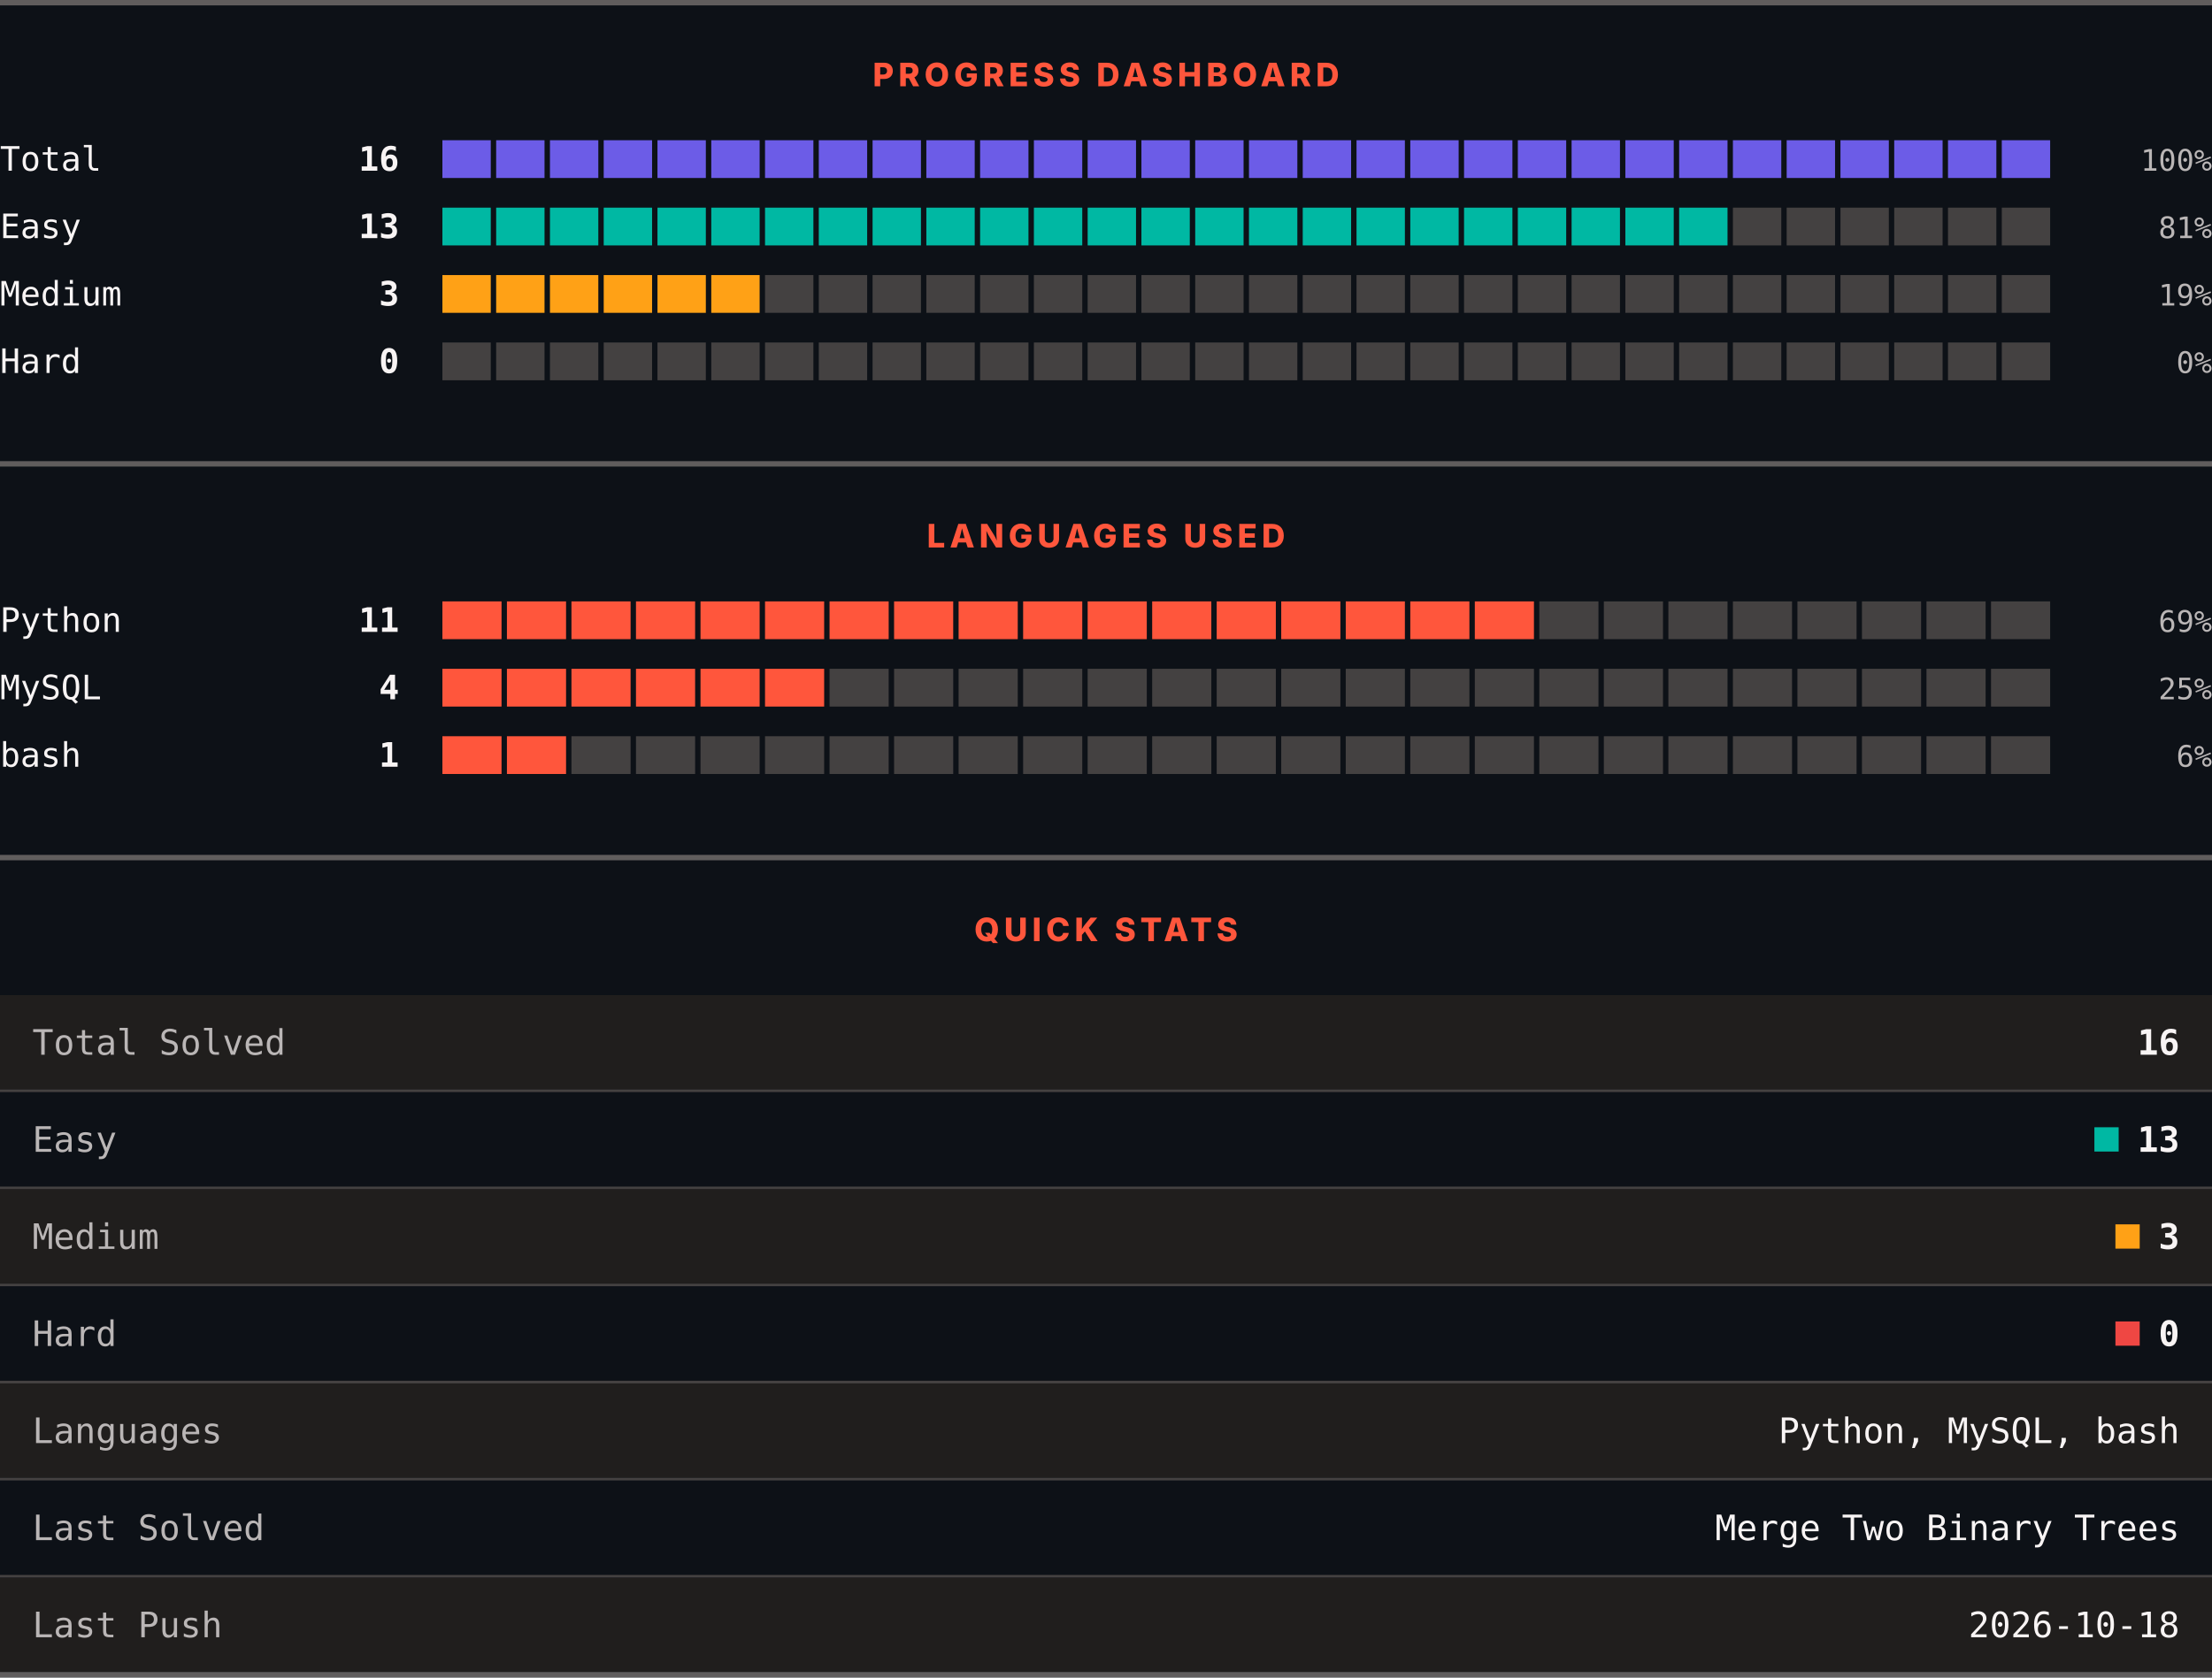
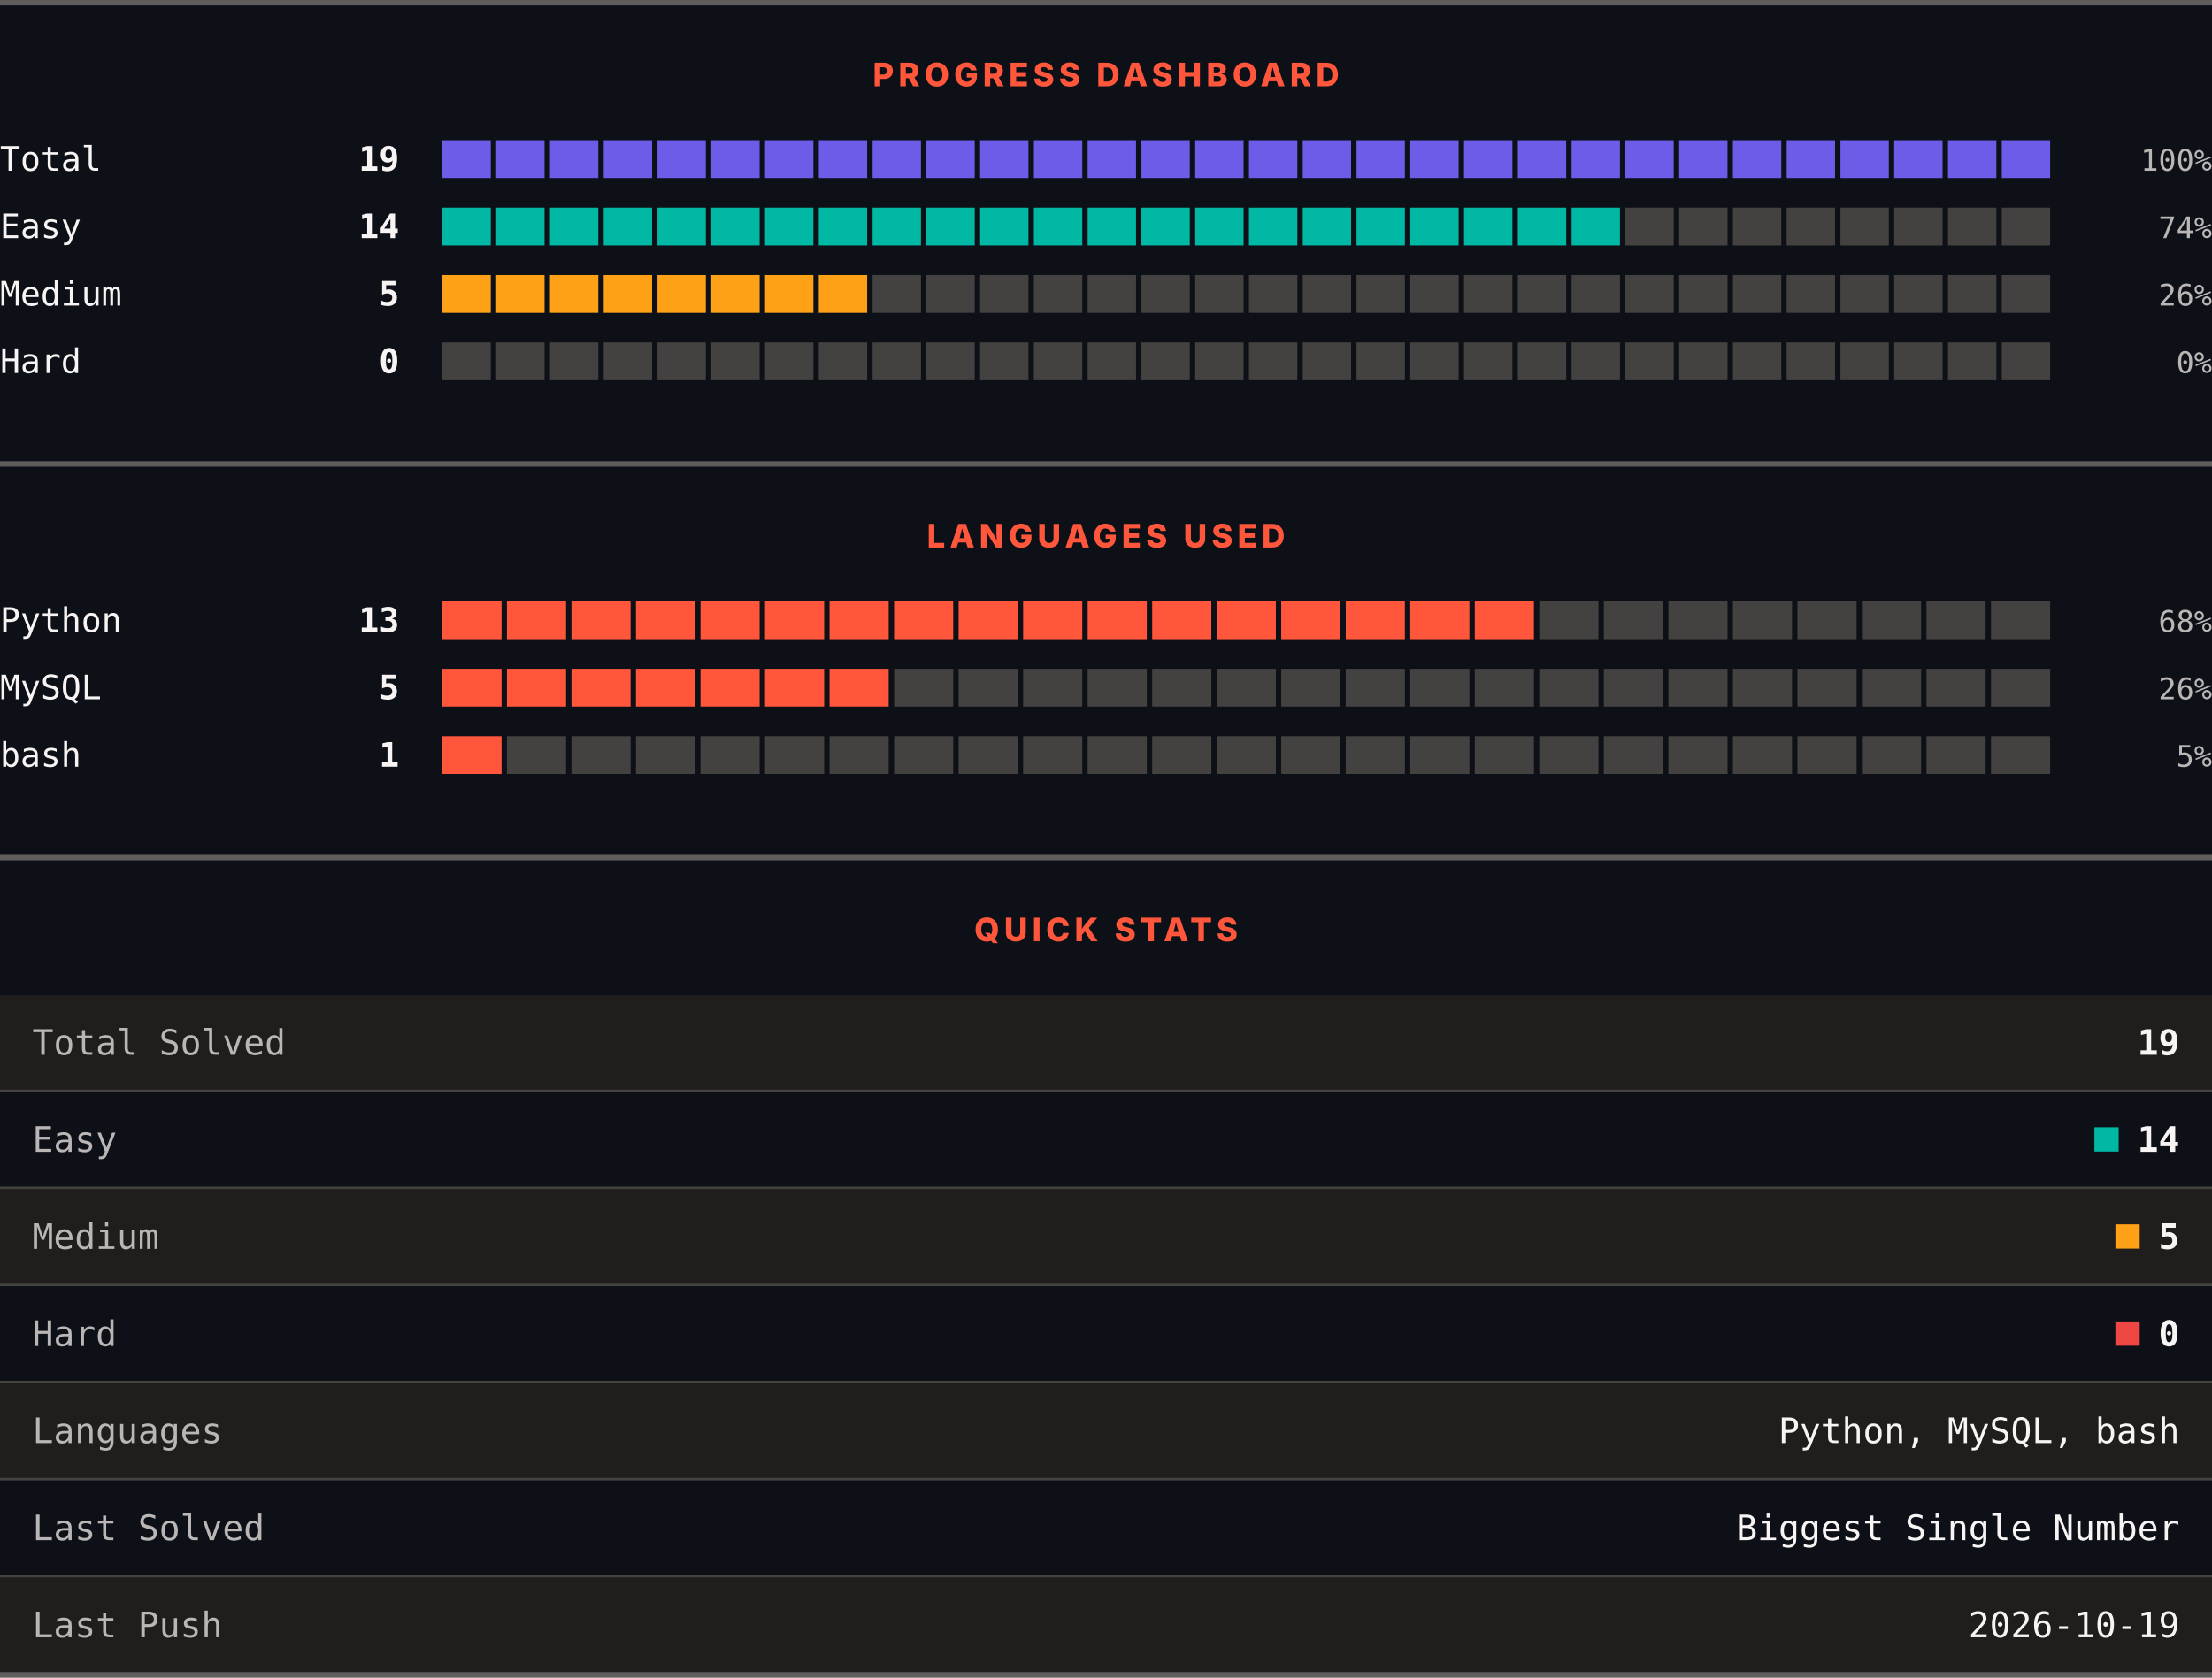
<svg xmlns="http://www.w3.org/2000/svg" width="820" height="622" viewBox="0 0 820 622" role="img" aria-label="LeetCode progress, languages and quick stats">
  <rect width="820" height="622" fill="#0d1117" />
  <rect x="0" y="0" width="820" height="2" fill="#605d5d" />
  <text x="410" y="32" text-anchor="middle" font-family="Archivo, system-ui, -apple-system, Segoe UI, sans-serif" font-size="12" font-weight="800" letter-spacing="1.68" fill="#ff563c">PROGRESS DASHBOARD</text>
  <text x="0" y="63.3" font-family="ui-monospace, SFMono-Regular, Menlo, Consolas, monospace" font-size="12.5" fill="#f8f4f4">Total</text>
-   <text x="148" y="63.3" text-anchor="end" font-family="ui-monospace, SFMono-Regular, Menlo, Consolas, monospace" font-size="12.5" font-weight="700" fill="#f8f4f4">16</text>
+   <text x="148" y="63.3" text-anchor="end" font-family="ui-monospace, SFMono-Regular, Menlo, Consolas, monospace" font-size="12.5" font-weight="700" fill="#f8f4f4">19</text>
  <rect x="164.00" y="52" width="17.93" height="14" fill="#6c5ce7" />
  <rect x="183.93" y="52" width="17.93" height="14" fill="#6c5ce7" />
  <rect x="203.87" y="52" width="17.93" height="14" fill="#6c5ce7" />
  <rect x="223.80" y="52" width="17.93" height="14" fill="#6c5ce7" />
  <rect x="243.73" y="52" width="17.93" height="14" fill="#6c5ce7" />
  <rect x="263.67" y="52" width="17.93" height="14" fill="#6c5ce7" />
  <rect x="283.60" y="52" width="17.93" height="14" fill="#6c5ce7" />
  <rect x="303.53" y="52" width="17.93" height="14" fill="#6c5ce7" />
  <rect x="323.47" y="52" width="17.93" height="14" fill="#6c5ce7" />
  <rect x="343.40" y="52" width="17.93" height="14" fill="#6c5ce7" />
  <rect x="363.33" y="52" width="17.93" height="14" fill="#6c5ce7" />
  <rect x="383.27" y="52" width="17.93" height="14" fill="#6c5ce7" />
  <rect x="403.20" y="52" width="17.93" height="14" fill="#6c5ce7" />
  <rect x="423.13" y="52" width="17.93" height="14" fill="#6c5ce7" />
  <rect x="443.07" y="52" width="17.93" height="14" fill="#6c5ce7" />
  <rect x="463.00" y="52" width="17.93" height="14" fill="#6c5ce7" />
  <rect x="482.93" y="52" width="17.93" height="14" fill="#6c5ce7" />
  <rect x="502.87" y="52" width="17.93" height="14" fill="#6c5ce7" />
  <rect x="522.80" y="52" width="17.93" height="14" fill="#6c5ce7" />
  <rect x="542.73" y="52" width="17.93" height="14" fill="#6c5ce7" />
  <rect x="562.67" y="52" width="17.93" height="14" fill="#6c5ce7" />
  <rect x="582.60" y="52" width="17.93" height="14" fill="#6c5ce7" />
  <rect x="602.53" y="52" width="17.93" height="14" fill="#6c5ce7" />
  <rect x="622.47" y="52" width="17.93" height="14" fill="#6c5ce7" />
  <rect x="642.40" y="52" width="17.93" height="14" fill="#6c5ce7" />
  <rect x="662.33" y="52" width="17.93" height="14" fill="#6c5ce7" />
  <rect x="682.27" y="52" width="17.93" height="14" fill="#6c5ce7" />
  <rect x="702.20" y="52" width="17.93" height="14" fill="#6c5ce7" />
  <rect x="722.13" y="52" width="17.93" height="14" fill="#6c5ce7" />
  <rect x="742.07" y="52" width="17.93" height="14" fill="#6c5ce7" />
  <text x="820" y="63.3" text-anchor="end" font-family="ui-monospace, SFMono-Regular, Menlo, Consolas, monospace" font-size="11" fill="#bab6b6">100%</text>
  <text x="0" y="88.3" font-family="ui-monospace, SFMono-Regular, Menlo, Consolas, monospace" font-size="12.5" fill="#f8f4f4">Easy</text>
-   <text x="148" y="88.3" text-anchor="end" font-family="ui-monospace, SFMono-Regular, Menlo, Consolas, monospace" font-size="12.5" font-weight="700" fill="#f8f4f4">13</text>
+   <text x="148" y="88.3" text-anchor="end" font-family="ui-monospace, SFMono-Regular, Menlo, Consolas, monospace" font-size="12.5" font-weight="700" fill="#f8f4f4">14</text>
  <rect x="164.00" y="77" width="17.93" height="14" fill="#00b8a3" />
  <rect x="183.93" y="77" width="17.93" height="14" fill="#00b8a3" />
  <rect x="203.87" y="77" width="17.93" height="14" fill="#00b8a3" />
  <rect x="223.80" y="77" width="17.93" height="14" fill="#00b8a3" />
  <rect x="243.73" y="77" width="17.93" height="14" fill="#00b8a3" />
  <rect x="263.67" y="77" width="17.93" height="14" fill="#00b8a3" />
  <rect x="283.60" y="77" width="17.93" height="14" fill="#00b8a3" />
  <rect x="303.53" y="77" width="17.93" height="14" fill="#00b8a3" />
  <rect x="323.47" y="77" width="17.93" height="14" fill="#00b8a3" />
  <rect x="343.40" y="77" width="17.93" height="14" fill="#00b8a3" />
  <rect x="363.33" y="77" width="17.93" height="14" fill="#00b8a3" />
  <rect x="383.27" y="77" width="17.93" height="14" fill="#00b8a3" />
  <rect x="403.20" y="77" width="17.93" height="14" fill="#00b8a3" />
  <rect x="423.13" y="77" width="17.93" height="14" fill="#00b8a3" />
  <rect x="443.07" y="77" width="17.93" height="14" fill="#00b8a3" />
  <rect x="463.00" y="77" width="17.93" height="14" fill="#00b8a3" />
  <rect x="482.93" y="77" width="17.93" height="14" fill="#00b8a3" />
  <rect x="502.87" y="77" width="17.93" height="14" fill="#00b8a3" />
  <rect x="522.80" y="77" width="17.93" height="14" fill="#00b8a3" />
  <rect x="542.73" y="77" width="17.93" height="14" fill="#00b8a3" />
  <rect x="562.67" y="77" width="17.93" height="14" fill="#00b8a3" />
  <rect x="582.60" y="77" width="17.93" height="14" fill="#00b8a3" />
-   <rect x="602.53" y="77" width="17.93" height="14" fill="#00b8a3" />
-   <rect x="622.47" y="77" width="17.93" height="14" fill="#00b8a3" />
+   <rect x="602.53" y="77" width="17.93" height="14" fill="#444141" />
+   <rect x="622.47" y="77" width="17.93" height="14" fill="#444141" />
  <rect x="642.40" y="77" width="17.93" height="14" fill="#444141" />
  <rect x="662.33" y="77" width="17.93" height="14" fill="#444141" />
  <rect x="682.27" y="77" width="17.93" height="14" fill="#444141" />
  <rect x="702.20" y="77" width="17.93" height="14" fill="#444141" />
  <rect x="722.13" y="77" width="17.93" height="14" fill="#444141" />
  <rect x="742.07" y="77" width="17.93" height="14" fill="#444141" />
-   <text x="820" y="88.3" text-anchor="end" font-family="ui-monospace, SFMono-Regular, Menlo, Consolas, monospace" font-size="11" fill="#bab6b6">81%</text>
+   <text x="820" y="88.3" text-anchor="end" font-family="ui-monospace, SFMono-Regular, Menlo, Consolas, monospace" font-size="11" fill="#bab6b6">74%</text>
  <text x="0" y="113.3" font-family="ui-monospace, SFMono-Regular, Menlo, Consolas, monospace" font-size="12.5" fill="#f8f4f4">Medium</text>
-   <text x="148" y="113.3" text-anchor="end" font-family="ui-monospace, SFMono-Regular, Menlo, Consolas, monospace" font-size="12.5" font-weight="700" fill="#f8f4f4">3</text>
+   <text x="148" y="113.3" text-anchor="end" font-family="ui-monospace, SFMono-Regular, Menlo, Consolas, monospace" font-size="12.5" font-weight="700" fill="#f8f4f4">5</text>
  <rect x="164.00" y="102" width="17.93" height="14" fill="#ffa116" />
  <rect x="183.93" y="102" width="17.93" height="14" fill="#ffa116" />
  <rect x="203.87" y="102" width="17.93" height="14" fill="#ffa116" />
  <rect x="223.80" y="102" width="17.93" height="14" fill="#ffa116" />
  <rect x="243.73" y="102" width="17.93" height="14" fill="#ffa116" />
  <rect x="263.67" y="102" width="17.93" height="14" fill="#ffa116" />
-   <rect x="283.60" y="102" width="17.93" height="14" fill="#444141" />
-   <rect x="303.53" y="102" width="17.93" height="14" fill="#444141" />
+   <rect x="283.60" y="102" width="17.93" height="14" fill="#ffa116" />
+   <rect x="303.53" y="102" width="17.93" height="14" fill="#ffa116" />
  <rect x="323.47" y="102" width="17.93" height="14" fill="#444141" />
  <rect x="343.40" y="102" width="17.93" height="14" fill="#444141" />
  <rect x="363.33" y="102" width="17.93" height="14" fill="#444141" />
  <rect x="383.27" y="102" width="17.93" height="14" fill="#444141" />
  <rect x="403.20" y="102" width="17.93" height="14" fill="#444141" />
  <rect x="423.13" y="102" width="17.93" height="14" fill="#444141" />
  <rect x="443.07" y="102" width="17.93" height="14" fill="#444141" />
  <rect x="463.00" y="102" width="17.93" height="14" fill="#444141" />
  <rect x="482.93" y="102" width="17.93" height="14" fill="#444141" />
  <rect x="502.87" y="102" width="17.93" height="14" fill="#444141" />
  <rect x="522.80" y="102" width="17.93" height="14" fill="#444141" />
  <rect x="542.73" y="102" width="17.93" height="14" fill="#444141" />
  <rect x="562.67" y="102" width="17.93" height="14" fill="#444141" />
  <rect x="582.60" y="102" width="17.93" height="14" fill="#444141" />
  <rect x="602.53" y="102" width="17.93" height="14" fill="#444141" />
  <rect x="622.47" y="102" width="17.93" height="14" fill="#444141" />
  <rect x="642.40" y="102" width="17.93" height="14" fill="#444141" />
  <rect x="662.33" y="102" width="17.93" height="14" fill="#444141" />
  <rect x="682.27" y="102" width="17.93" height="14" fill="#444141" />
  <rect x="702.20" y="102" width="17.93" height="14" fill="#444141" />
  <rect x="722.13" y="102" width="17.93" height="14" fill="#444141" />
  <rect x="742.07" y="102" width="17.93" height="14" fill="#444141" />
-   <text x="820" y="113.3" text-anchor="end" font-family="ui-monospace, SFMono-Regular, Menlo, Consolas, monospace" font-size="11" fill="#bab6b6">19%</text>
+   <text x="820" y="113.3" text-anchor="end" font-family="ui-monospace, SFMono-Regular, Menlo, Consolas, monospace" font-size="11" fill="#bab6b6">26%</text>
  <text x="0" y="138.3" font-family="ui-monospace, SFMono-Regular, Menlo, Consolas, monospace" font-size="12.5" fill="#f8f4f4">Hard</text>
  <text x="148" y="138.3" text-anchor="end" font-family="ui-monospace, SFMono-Regular, Menlo, Consolas, monospace" font-size="12.5" font-weight="700" fill="#f8f4f4">0</text>
  <rect x="164.00" y="127" width="17.93" height="14" fill="#444141" />
  <rect x="183.93" y="127" width="17.93" height="14" fill="#444141" />
  <rect x="203.87" y="127" width="17.93" height="14" fill="#444141" />
  <rect x="223.80" y="127" width="17.93" height="14" fill="#444141" />
  <rect x="243.73" y="127" width="17.93" height="14" fill="#444141" />
  <rect x="263.67" y="127" width="17.93" height="14" fill="#444141" />
  <rect x="283.60" y="127" width="17.93" height="14" fill="#444141" />
  <rect x="303.53" y="127" width="17.93" height="14" fill="#444141" />
  <rect x="323.47" y="127" width="17.93" height="14" fill="#444141" />
  <rect x="343.40" y="127" width="17.93" height="14" fill="#444141" />
  <rect x="363.33" y="127" width="17.93" height="14" fill="#444141" />
  <rect x="383.27" y="127" width="17.93" height="14" fill="#444141" />
  <rect x="403.20" y="127" width="17.93" height="14" fill="#444141" />
  <rect x="423.13" y="127" width="17.93" height="14" fill="#444141" />
  <rect x="443.07" y="127" width="17.93" height="14" fill="#444141" />
  <rect x="463.00" y="127" width="17.93" height="14" fill="#444141" />
  <rect x="482.93" y="127" width="17.93" height="14" fill="#444141" />
  <rect x="502.87" y="127" width="17.93" height="14" fill="#444141" />
  <rect x="522.80" y="127" width="17.93" height="14" fill="#444141" />
  <rect x="542.73" y="127" width="17.93" height="14" fill="#444141" />
  <rect x="562.67" y="127" width="17.93" height="14" fill="#444141" />
  <rect x="582.60" y="127" width="17.93" height="14" fill="#444141" />
  <rect x="602.53" y="127" width="17.93" height="14" fill="#444141" />
  <rect x="622.47" y="127" width="17.93" height="14" fill="#444141" />
  <rect x="642.40" y="127" width="17.93" height="14" fill="#444141" />
  <rect x="662.33" y="127" width="17.93" height="14" fill="#444141" />
  <rect x="682.27" y="127" width="17.93" height="14" fill="#444141" />
  <rect x="702.20" y="127" width="17.93" height="14" fill="#444141" />
  <rect x="722.13" y="127" width="17.93" height="14" fill="#444141" />
  <rect x="742.07" y="127" width="17.93" height="14" fill="#444141" />
  <text x="820" y="138.3" text-anchor="end" font-family="ui-monospace, SFMono-Regular, Menlo, Consolas, monospace" font-size="11" fill="#bab6b6">0%</text>
  <rect x="0" y="171" width="820" height="2" fill="#605d5d" />
  <text x="410" y="203" text-anchor="middle" font-family="Archivo, system-ui, -apple-system, Segoe UI, sans-serif" font-size="12" font-weight="800" letter-spacing="1.68" fill="#ff563c">LANGUAGES USED</text>
  <text x="0" y="234.3" font-family="ui-monospace, SFMono-Regular, Menlo, Consolas, monospace" font-size="12.5" fill="#f8f4f4">Python</text>
-   <text x="148" y="234.3" text-anchor="end" font-family="ui-monospace, SFMono-Regular, Menlo, Consolas, monospace" font-size="12.5" font-weight="700" fill="#f8f4f4">11</text>
+   <text x="148" y="234.3" text-anchor="end" font-family="ui-monospace, SFMono-Regular, Menlo, Consolas, monospace" font-size="12.5" font-weight="700" fill="#f8f4f4">13</text>
  <rect x="164.00" y="223" width="21.92" height="14" fill="#ff563c" />
  <rect x="187.92" y="223" width="21.92" height="14" fill="#ff563c" />
  <rect x="211.84" y="223" width="21.92" height="14" fill="#ff563c" />
  <rect x="235.76" y="223" width="21.92" height="14" fill="#ff563c" />
  <rect x="259.68" y="223" width="21.92" height="14" fill="#ff563c" />
  <rect x="283.60" y="223" width="21.92" height="14" fill="#ff563c" />
  <rect x="307.52" y="223" width="21.92" height="14" fill="#ff563c" />
  <rect x="331.44" y="223" width="21.92" height="14" fill="#ff563c" />
  <rect x="355.36" y="223" width="21.92" height="14" fill="#ff563c" />
  <rect x="379.28" y="223" width="21.92" height="14" fill="#ff563c" />
  <rect x="403.20" y="223" width="21.92" height="14" fill="#ff563c" />
  <rect x="427.12" y="223" width="21.92" height="14" fill="#ff563c" />
  <rect x="451.04" y="223" width="21.92" height="14" fill="#ff563c" />
  <rect x="474.96" y="223" width="21.92" height="14" fill="#ff563c" />
  <rect x="498.88" y="223" width="21.92" height="14" fill="#ff563c" />
  <rect x="522.80" y="223" width="21.92" height="14" fill="#ff563c" />
  <rect x="546.72" y="223" width="21.92" height="14" fill="#ff563c" />
  <rect x="570.64" y="223" width="21.92" height="14" fill="#444141" />
  <rect x="594.56" y="223" width="21.92" height="14" fill="#444141" />
  <rect x="618.48" y="223" width="21.92" height="14" fill="#444141" />
  <rect x="642.40" y="223" width="21.92" height="14" fill="#444141" />
  <rect x="666.32" y="223" width="21.92" height="14" fill="#444141" />
  <rect x="690.24" y="223" width="21.92" height="14" fill="#444141" />
  <rect x="714.16" y="223" width="21.92" height="14" fill="#444141" />
  <rect x="738.08" y="223" width="21.92" height="14" fill="#444141" />
-   <text x="820" y="234.3" text-anchor="end" font-family="ui-monospace, SFMono-Regular, Menlo, Consolas, monospace" font-size="11" fill="#bab6b6">69%</text>
+   <text x="820" y="234.3" text-anchor="end" font-family="ui-monospace, SFMono-Regular, Menlo, Consolas, monospace" font-size="11" fill="#bab6b6">68%</text>
  <text x="0" y="259.3" font-family="ui-monospace, SFMono-Regular, Menlo, Consolas, monospace" font-size="12.5" fill="#f8f4f4">MySQL</text>
-   <text x="148" y="259.3" text-anchor="end" font-family="ui-monospace, SFMono-Regular, Menlo, Consolas, monospace" font-size="12.5" font-weight="700" fill="#f8f4f4">4</text>
+   <text x="148" y="259.3" text-anchor="end" font-family="ui-monospace, SFMono-Regular, Menlo, Consolas, monospace" font-size="12.5" font-weight="700" fill="#f8f4f4">5</text>
  <rect x="164.00" y="248" width="21.92" height="14" fill="#ff563c" />
  <rect x="187.92" y="248" width="21.92" height="14" fill="#ff563c" />
  <rect x="211.84" y="248" width="21.92" height="14" fill="#ff563c" />
  <rect x="235.76" y="248" width="21.92" height="14" fill="#ff563c" />
  <rect x="259.68" y="248" width="21.92" height="14" fill="#ff563c" />
  <rect x="283.60" y="248" width="21.92" height="14" fill="#ff563c" />
-   <rect x="307.52" y="248" width="21.92" height="14" fill="#444141" />
+   <rect x="307.52" y="248" width="21.92" height="14" fill="#ff563c" />
  <rect x="331.44" y="248" width="21.92" height="14" fill="#444141" />
  <rect x="355.36" y="248" width="21.92" height="14" fill="#444141" />
  <rect x="379.28" y="248" width="21.92" height="14" fill="#444141" />
  <rect x="403.20" y="248" width="21.92" height="14" fill="#444141" />
  <rect x="427.12" y="248" width="21.92" height="14" fill="#444141" />
  <rect x="451.04" y="248" width="21.92" height="14" fill="#444141" />
  <rect x="474.96" y="248" width="21.92" height="14" fill="#444141" />
  <rect x="498.88" y="248" width="21.92" height="14" fill="#444141" />
  <rect x="522.80" y="248" width="21.92" height="14" fill="#444141" />
  <rect x="546.72" y="248" width="21.92" height="14" fill="#444141" />
  <rect x="570.64" y="248" width="21.92" height="14" fill="#444141" />
  <rect x="594.56" y="248" width="21.92" height="14" fill="#444141" />
  <rect x="618.48" y="248" width="21.92" height="14" fill="#444141" />
  <rect x="642.40" y="248" width="21.92" height="14" fill="#444141" />
  <rect x="666.32" y="248" width="21.92" height="14" fill="#444141" />
  <rect x="690.24" y="248" width="21.92" height="14" fill="#444141" />
  <rect x="714.16" y="248" width="21.92" height="14" fill="#444141" />
  <rect x="738.08" y="248" width="21.92" height="14" fill="#444141" />
-   <text x="820" y="259.3" text-anchor="end" font-family="ui-monospace, SFMono-Regular, Menlo, Consolas, monospace" font-size="11" fill="#bab6b6">25%</text>
+   <text x="820" y="259.3" text-anchor="end" font-family="ui-monospace, SFMono-Regular, Menlo, Consolas, monospace" font-size="11" fill="#bab6b6">26%</text>
  <text x="0" y="284.3" font-family="ui-monospace, SFMono-Regular, Menlo, Consolas, monospace" font-size="12.5" fill="#f8f4f4">bash</text>
  <text x="148" y="284.3" text-anchor="end" font-family="ui-monospace, SFMono-Regular, Menlo, Consolas, monospace" font-size="12.5" font-weight="700" fill="#f8f4f4">1</text>
  <rect x="164.00" y="273" width="21.92" height="14" fill="#ff563c" />
-   <rect x="187.92" y="273" width="21.92" height="14" fill="#ff563c" />
+   <rect x="187.92" y="273" width="21.92" height="14" fill="#444141" />
  <rect x="211.84" y="273" width="21.92" height="14" fill="#444141" />
  <rect x="235.76" y="273" width="21.92" height="14" fill="#444141" />
  <rect x="259.68" y="273" width="21.92" height="14" fill="#444141" />
  <rect x="283.60" y="273" width="21.92" height="14" fill="#444141" />
  <rect x="307.52" y="273" width="21.92" height="14" fill="#444141" />
  <rect x="331.44" y="273" width="21.92" height="14" fill="#444141" />
  <rect x="355.36" y="273" width="21.92" height="14" fill="#444141" />
  <rect x="379.28" y="273" width="21.92" height="14" fill="#444141" />
  <rect x="403.20" y="273" width="21.92" height="14" fill="#444141" />
  <rect x="427.12" y="273" width="21.92" height="14" fill="#444141" />
  <rect x="451.04" y="273" width="21.92" height="14" fill="#444141" />
  <rect x="474.96" y="273" width="21.92" height="14" fill="#444141" />
  <rect x="498.88" y="273" width="21.92" height="14" fill="#444141" />
  <rect x="522.80" y="273" width="21.92" height="14" fill="#444141" />
  <rect x="546.72" y="273" width="21.92" height="14" fill="#444141" />
  <rect x="570.64" y="273" width="21.92" height="14" fill="#444141" />
  <rect x="594.56" y="273" width="21.92" height="14" fill="#444141" />
  <rect x="618.48" y="273" width="21.92" height="14" fill="#444141" />
  <rect x="642.40" y="273" width="21.92" height="14" fill="#444141" />
  <rect x="666.32" y="273" width="21.92" height="14" fill="#444141" />
  <rect x="690.24" y="273" width="21.92" height="14" fill="#444141" />
  <rect x="714.16" y="273" width="21.92" height="14" fill="#444141" />
  <rect x="738.08" y="273" width="21.92" height="14" fill="#444141" />
-   <text x="820" y="284.3" text-anchor="end" font-family="ui-monospace, SFMono-Regular, Menlo, Consolas, monospace" font-size="11" fill="#bab6b6">6%</text>
+   <text x="820" y="284.3" text-anchor="end" font-family="ui-monospace, SFMono-Regular, Menlo, Consolas, monospace" font-size="11" fill="#bab6b6">5%</text>
  <rect x="0" y="317" width="820" height="2" fill="#605d5d" />
  <text x="410" y="349" text-anchor="middle" font-family="Archivo, system-ui, -apple-system, Segoe UI, sans-serif" font-size="12" font-weight="800" letter-spacing="1.68" fill="#ff563c">QUICK STATS</text>
  <rect x="0" y="369" width="820" height="35" fill="#201e1d" />
  <text x="12" y="391.1" font-family="ui-monospace, SFMono-Regular, Menlo, Consolas, monospace" font-size="13" fill="#bab6b6">Total Solved</text>
-   <text x="808" y="391.1" text-anchor="end" font-family="ui-monospace, SFMono-Regular, Menlo, Consolas, monospace" font-size="13" font-weight="700" fill="#f8f4f4">16</text>
+   <text x="808" y="391.1" text-anchor="end" font-family="ui-monospace, SFMono-Regular, Menlo, Consolas, monospace" font-size="13" font-weight="700" fill="#f8f4f4">19</text>
  <rect x="0" y="404" width="820" height="1" fill="#444141" />
  <rect x="0" y="405" width="820" height="35" fill="#0d1117" />
  <text x="12" y="427.1" font-family="ui-monospace, SFMono-Regular, Menlo, Consolas, monospace" font-size="13" fill="#bab6b6">Easy</text>
  <rect x="776.4" y="418" width="9" height="9" fill="#00b8a3" />
-   <text x="808" y="427.1" text-anchor="end" font-family="ui-monospace, SFMono-Regular, Menlo, Consolas, monospace" font-size="13" font-weight="700" fill="#f8f4f4">13</text>
+   <text x="808" y="427.1" text-anchor="end" font-family="ui-monospace, SFMono-Regular, Menlo, Consolas, monospace" font-size="13" font-weight="700" fill="#f8f4f4">14</text>
  <rect x="0" y="440" width="820" height="1" fill="#444141" />
  <rect x="0" y="441" width="820" height="35" fill="#201e1d" />
  <text x="12" y="463.1" font-family="ui-monospace, SFMono-Regular, Menlo, Consolas, monospace" font-size="13" fill="#bab6b6">Medium</text>
  <rect x="784.2" y="454" width="9" height="9" fill="#ffa116" />
-   <text x="808" y="463.1" text-anchor="end" font-family="ui-monospace, SFMono-Regular, Menlo, Consolas, monospace" font-size="13" font-weight="700" fill="#f8f4f4">3</text>
+   <text x="808" y="463.1" text-anchor="end" font-family="ui-monospace, SFMono-Regular, Menlo, Consolas, monospace" font-size="13" font-weight="700" fill="#f8f4f4">5</text>
  <rect x="0" y="476" width="820" height="1" fill="#444141" />
  <rect x="0" y="477" width="820" height="35" fill="#0d1117" />
  <text x="12" y="499.1" font-family="ui-monospace, SFMono-Regular, Menlo, Consolas, monospace" font-size="13" fill="#bab6b6">Hard</text>
  <rect x="784.2" y="490" width="9" height="9" fill="#ef4743" />
  <text x="808" y="499.1" text-anchor="end" font-family="ui-monospace, SFMono-Regular, Menlo, Consolas, monospace" font-size="13" font-weight="700" fill="#f8f4f4">0</text>
  <rect x="0" y="512" width="820" height="1" fill="#444141" />
  <rect x="0" y="513" width="820" height="35" fill="#201e1d" />
  <text x="12" y="535.1" font-family="ui-monospace, SFMono-Regular, Menlo, Consolas, monospace" font-size="13" fill="#bab6b6">Languages</text>
  <text x="808" y="535.1" text-anchor="end" font-family="ui-monospace, SFMono-Regular, Menlo, Consolas, monospace" font-size="13" fill="#f8f4f4">Python, MySQL, bash</text>
  <rect x="0" y="548" width="820" height="1" fill="#444141" />
  <rect x="0" y="549" width="820" height="35" fill="#0d1117" />
  <text x="12" y="571.1" font-family="ui-monospace, SFMono-Regular, Menlo, Consolas, monospace" font-size="13" fill="#bab6b6">Last Solved</text>
-   <text x="808" y="571.1" text-anchor="end" font-family="ui-monospace, SFMono-Regular, Menlo, Consolas, monospace" font-size="13" fill="#f8f4f4">Merge Two Binary Trees</text>
+   <text x="808" y="571.1" text-anchor="end" font-family="ui-monospace, SFMono-Regular, Menlo, Consolas, monospace" font-size="13" fill="#f8f4f4">Biggest Single Number</text>
  <rect x="0" y="584" width="820" height="1" fill="#444141" />
  <rect x="0" y="585" width="820" height="35" fill="#201e1d" />
  <text x="12" y="607.1" font-family="ui-monospace, SFMono-Regular, Menlo, Consolas, monospace" font-size="13" fill="#bab6b6">Last Push</text>
-   <text x="808" y="607.1" text-anchor="end" font-family="ui-monospace, SFMono-Regular, Menlo, Consolas, monospace" font-size="13" fill="#f8f4f4">2026-10-18</text>
+   <text x="808" y="607.1" text-anchor="end" font-family="ui-monospace, SFMono-Regular, Menlo, Consolas, monospace" font-size="13" fill="#f8f4f4">2026-10-19</text>
  <rect x="0" y="620" width="820" height="2" fill="#605d5d" />
</svg>
